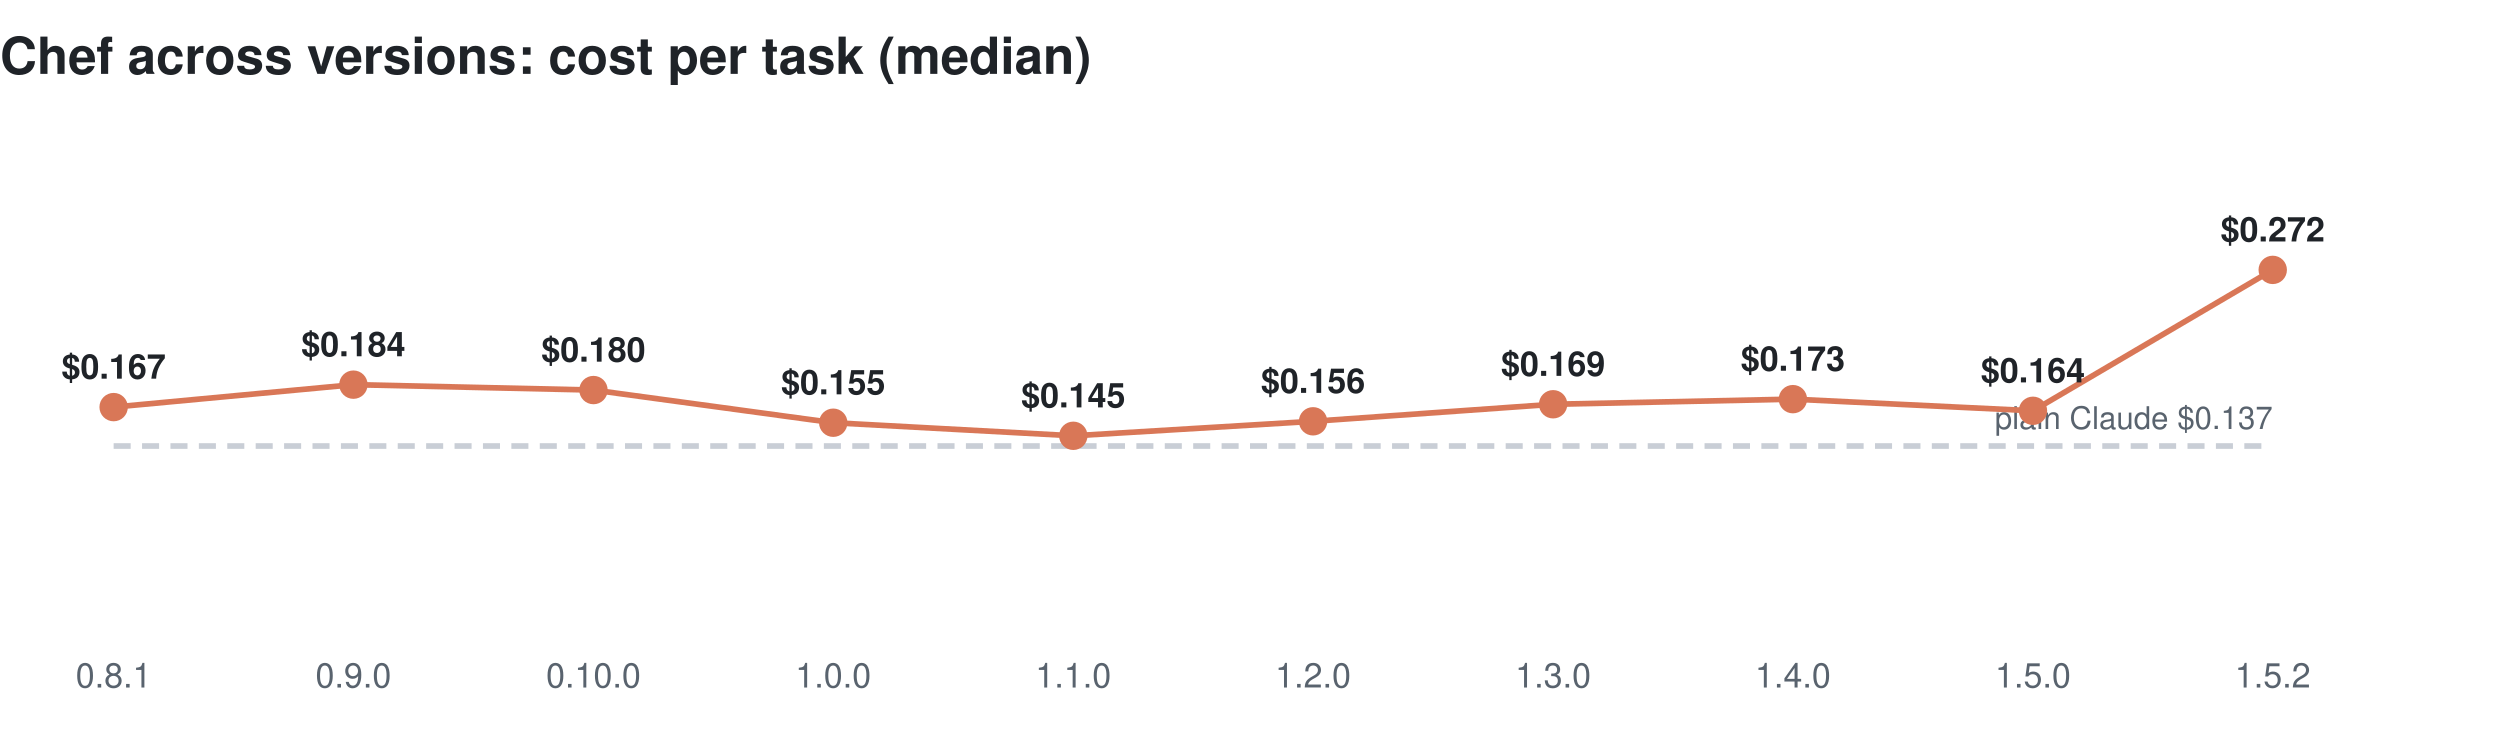
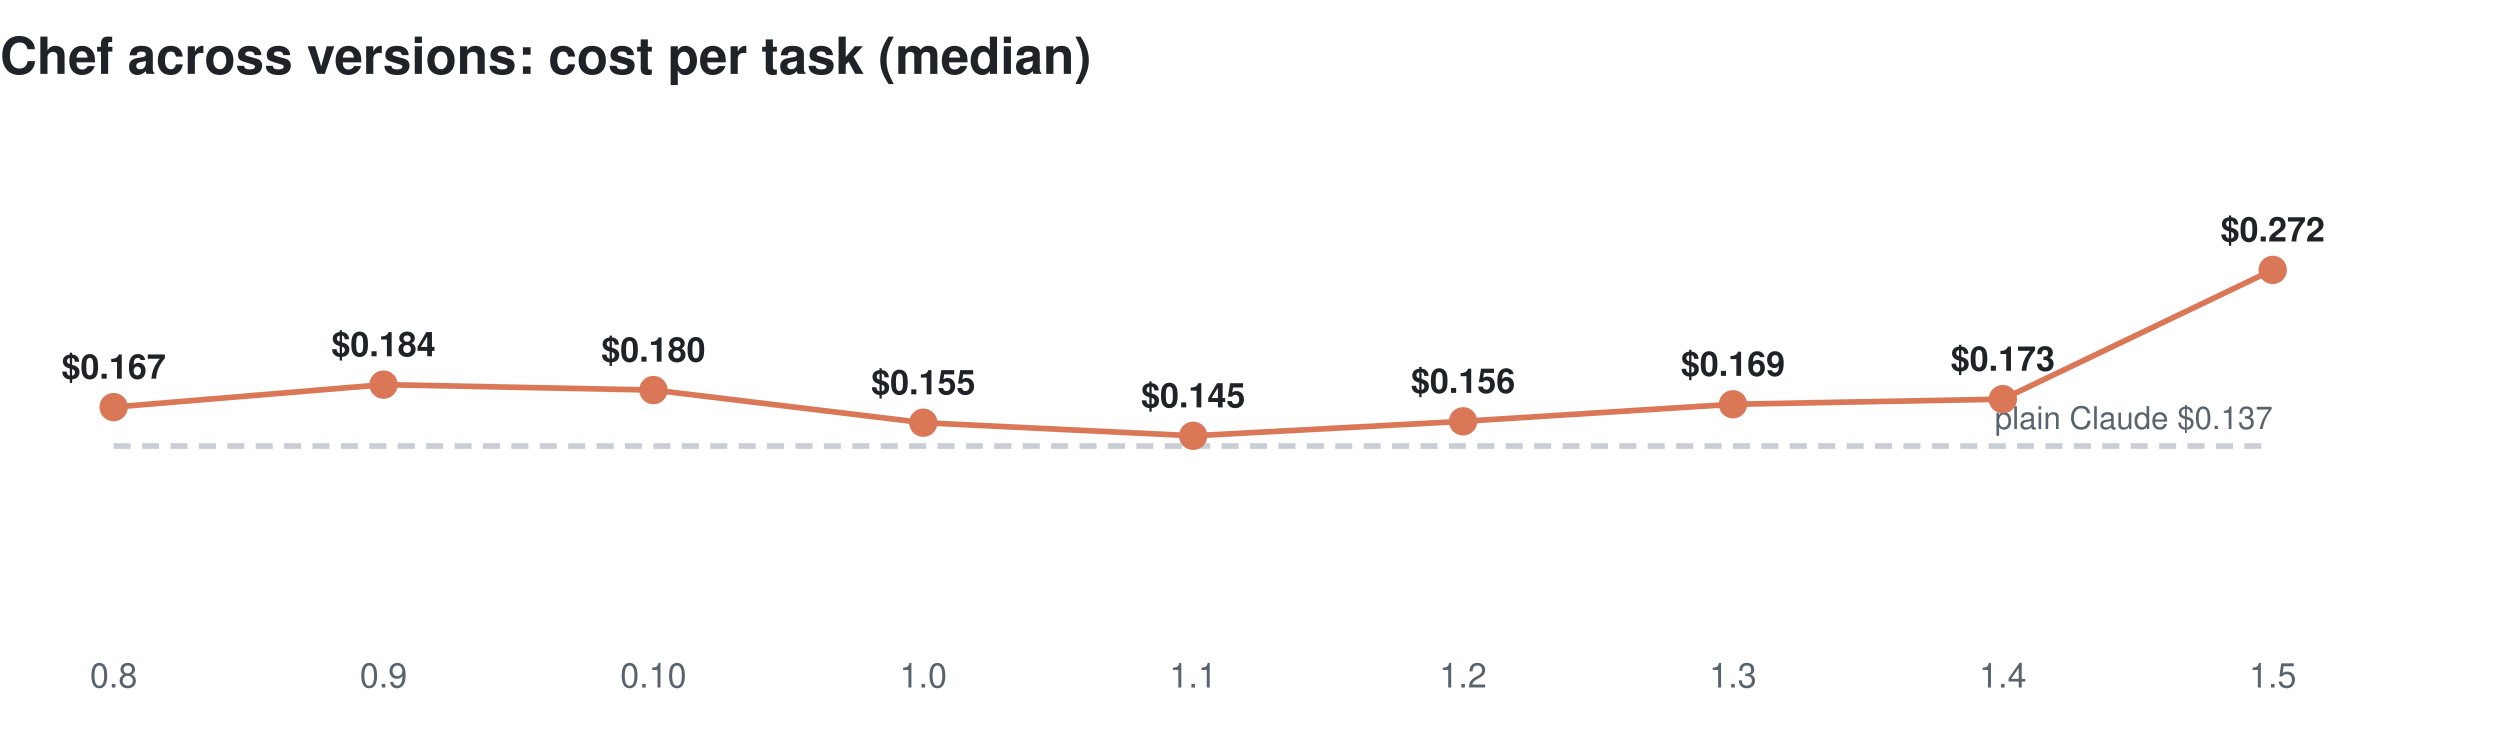
- <svg xmlns="http://www.w3.org/2000/svg" width="880" height="260" viewBox="0 0 880 260" role="img" aria-label="Chef across versions: cost per task (median), on python, docker, prometheus: 0.8.1 $0.167, 0.9.0 $0.184, 0.10.0 $0.180, 1.0.0 $0.155, 1.1.0 $0.145, 1.2.0 $0.156, 1.3.0 $0.169, 1.4.0 $0.173, 1.5.0 $0.164, 1.5.2 $0.272. Plain Claude: $0.137.">
+ <svg xmlns="http://www.w3.org/2000/svg" width="880" height="260" viewBox="0 0 880 260" role="img" aria-label="Chef across versions: cost per task (median), on python, docker, prometheus: 0.8 $0.167, 0.9 $0.184, 0.10 $0.180, 1.0 $0.155, 1.1 $0.145, 1.2 $0.156, 1.3 $0.169, 1.4 $0.173, 1.5 $0.272. Plain Claude: $0.137.">
  <text x="0.0" y="26.0" fill="#1F2328" font-family="-apple-system, BlinkMacSystemFont, 'Segoe UI', Helvetica, Arial, sans-serif" font-size="18" font-weight="600" text-anchor="start">Chef across versions: cost per task (median)</text>
  <text x="40.0" y="48.0" fill="#59636E" font-family="-apple-system, BlinkMacSystemFont, 'Segoe UI', Helvetica, Arial, sans-serif" font-size="13" font-weight="600" text-anchor="start" />
  <line x1="40.0" y1="157.0" x2="800.0" y2="157.0" stroke="#C9CED6" stroke-width="2" stroke-dasharray="6 4" />
  <text x="800.0" y="151.0" fill="#59636E" font-family="-apple-system, BlinkMacSystemFont, 'Segoe UI', Helvetica, Arial, sans-serif" font-size="11" font-weight="400" text-anchor="end">plain Claude $0.137</text>
-   <polyline points="40.0,143.3 124.4,135.4 208.9,137.3 293.3,148.8 377.8,153.4 462.2,148.3 546.7,142.3 631.1,140.5 715.6,144.6 800.0,95.0" fill="none" stroke="#D97757" stroke-width="2" />
+   <polyline points="40.0,143.3 135.0,135.4 230.0,137.3 325.0,148.8 420.0,153.4 515.0,148.3 610.0,142.3 705.0,140.5 800.0,95.0" fill="none" stroke="#D97757" stroke-width="2" />
  <circle cx="40.0" cy="143.3" r="5" fill="#D97757" />
  <text x="40.0" y="133.3" fill="#1F2328" font-family="-apple-system, BlinkMacSystemFont, 'Segoe UI', Helvetica, Arial, sans-serif" font-size="12" font-weight="600" text-anchor="middle">$0.167</text>
-   <text x="40.0" y="242.0" fill="#59636E" font-family="-apple-system, BlinkMacSystemFont, 'Segoe UI', Helvetica, Arial, sans-serif" font-size="12" font-weight="400" text-anchor="middle">0.8.1</text>
-   <circle cx="124.4" cy="135.4" r="5" fill="#D97757" />
-   <text x="124.4" y="125.4" fill="#1F2328" font-family="-apple-system, BlinkMacSystemFont, 'Segoe UI', Helvetica, Arial, sans-serif" font-size="12" font-weight="600" text-anchor="middle">$0.184</text>
-   <text x="124.4" y="242.0" fill="#59636E" font-family="-apple-system, BlinkMacSystemFont, 'Segoe UI', Helvetica, Arial, sans-serif" font-size="12" font-weight="400" text-anchor="middle">0.9.0</text>
-   <circle cx="208.9" cy="137.3" r="5" fill="#D97757" />
-   <text x="208.9" y="127.3" fill="#1F2328" font-family="-apple-system, BlinkMacSystemFont, 'Segoe UI', Helvetica, Arial, sans-serif" font-size="12" font-weight="600" text-anchor="middle">$0.180</text>
-   <text x="208.9" y="242.0" fill="#59636E" font-family="-apple-system, BlinkMacSystemFont, 'Segoe UI', Helvetica, Arial, sans-serif" font-size="12" font-weight="400" text-anchor="middle">0.10.0</text>
-   <circle cx="293.3" cy="148.8" r="5" fill="#D97757" />
-   <text x="293.3" y="138.8" fill="#1F2328" font-family="-apple-system, BlinkMacSystemFont, 'Segoe UI', Helvetica, Arial, sans-serif" font-size="12" font-weight="600" text-anchor="middle">$0.155</text>
-   <text x="293.3" y="242.0" fill="#59636E" font-family="-apple-system, BlinkMacSystemFont, 'Segoe UI', Helvetica, Arial, sans-serif" font-size="12" font-weight="400" text-anchor="middle">1.0.0</text>
-   <circle cx="377.8" cy="153.4" r="5" fill="#D97757" />
-   <text x="377.8" y="143.4" fill="#1F2328" font-family="-apple-system, BlinkMacSystemFont, 'Segoe UI', Helvetica, Arial, sans-serif" font-size="12" font-weight="600" text-anchor="middle">$0.145</text>
-   <text x="377.8" y="242.0" fill="#59636E" font-family="-apple-system, BlinkMacSystemFont, 'Segoe UI', Helvetica, Arial, sans-serif" font-size="12" font-weight="400" text-anchor="middle">1.1.0</text>
-   <circle cx="462.2" cy="148.3" r="5" fill="#D97757" />
-   <text x="462.2" y="138.3" fill="#1F2328" font-family="-apple-system, BlinkMacSystemFont, 'Segoe UI', Helvetica, Arial, sans-serif" font-size="12" font-weight="600" text-anchor="middle">$0.156</text>
-   <text x="462.2" y="242.0" fill="#59636E" font-family="-apple-system, BlinkMacSystemFont, 'Segoe UI', Helvetica, Arial, sans-serif" font-size="12" font-weight="400" text-anchor="middle">1.2.0</text>
-   <circle cx="546.7" cy="142.3" r="5" fill="#D97757" />
-   <text x="546.7" y="132.3" fill="#1F2328" font-family="-apple-system, BlinkMacSystemFont, 'Segoe UI', Helvetica, Arial, sans-serif" font-size="12" font-weight="600" text-anchor="middle">$0.169</text>
-   <text x="546.7" y="242.0" fill="#59636E" font-family="-apple-system, BlinkMacSystemFont, 'Segoe UI', Helvetica, Arial, sans-serif" font-size="12" font-weight="400" text-anchor="middle">1.3.0</text>
-   <circle cx="631.1" cy="140.5" r="5" fill="#D97757" />
-   <text x="631.1" y="130.5" fill="#1F2328" font-family="-apple-system, BlinkMacSystemFont, 'Segoe UI', Helvetica, Arial, sans-serif" font-size="12" font-weight="600" text-anchor="middle">$0.173</text>
-   <text x="631.1" y="242.0" fill="#59636E" font-family="-apple-system, BlinkMacSystemFont, 'Segoe UI', Helvetica, Arial, sans-serif" font-size="12" font-weight="400" text-anchor="middle">1.4.0</text>
-   <circle cx="715.6" cy="144.6" r="5" fill="#D97757" />
-   <text x="715.6" y="134.6" fill="#1F2328" font-family="-apple-system, BlinkMacSystemFont, 'Segoe UI', Helvetica, Arial, sans-serif" font-size="12" font-weight="600" text-anchor="middle">$0.164</text>
-   <text x="715.6" y="242.0" fill="#59636E" font-family="-apple-system, BlinkMacSystemFont, 'Segoe UI', Helvetica, Arial, sans-serif" font-size="12" font-weight="400" text-anchor="middle">1.5.0</text>
+   <text x="40.0" y="242.0" fill="#59636E" font-family="-apple-system, BlinkMacSystemFont, 'Segoe UI', Helvetica, Arial, sans-serif" font-size="12" font-weight="400" text-anchor="middle">0.8</text>
+   <circle cx="135.0" cy="135.4" r="5" fill="#D97757" />
+   <text x="135.0" y="125.4" fill="#1F2328" font-family="-apple-system, BlinkMacSystemFont, 'Segoe UI', Helvetica, Arial, sans-serif" font-size="12" font-weight="600" text-anchor="middle">$0.184</text>
+   <text x="135.0" y="242.0" fill="#59636E" font-family="-apple-system, BlinkMacSystemFont, 'Segoe UI', Helvetica, Arial, sans-serif" font-size="12" font-weight="400" text-anchor="middle">0.9</text>
+   <circle cx="230.0" cy="137.3" r="5" fill="#D97757" />
+   <text x="230.0" y="127.3" fill="#1F2328" font-family="-apple-system, BlinkMacSystemFont, 'Segoe UI', Helvetica, Arial, sans-serif" font-size="12" font-weight="600" text-anchor="middle">$0.180</text>
+   <text x="230.0" y="242.0" fill="#59636E" font-family="-apple-system, BlinkMacSystemFont, 'Segoe UI', Helvetica, Arial, sans-serif" font-size="12" font-weight="400" text-anchor="middle">0.10</text>
+   <circle cx="325.0" cy="148.8" r="5" fill="#D97757" />
+   <text x="325.0" y="138.8" fill="#1F2328" font-family="-apple-system, BlinkMacSystemFont, 'Segoe UI', Helvetica, Arial, sans-serif" font-size="12" font-weight="600" text-anchor="middle">$0.155</text>
+   <text x="325.0" y="242.0" fill="#59636E" font-family="-apple-system, BlinkMacSystemFont, 'Segoe UI', Helvetica, Arial, sans-serif" font-size="12" font-weight="400" text-anchor="middle">1.0</text>
+   <circle cx="420.0" cy="153.4" r="5" fill="#D97757" />
+   <text x="420.0" y="143.4" fill="#1F2328" font-family="-apple-system, BlinkMacSystemFont, 'Segoe UI', Helvetica, Arial, sans-serif" font-size="12" font-weight="600" text-anchor="middle">$0.145</text>
+   <text x="420.0" y="242.0" fill="#59636E" font-family="-apple-system, BlinkMacSystemFont, 'Segoe UI', Helvetica, Arial, sans-serif" font-size="12" font-weight="400" text-anchor="middle">1.1</text>
+   <circle cx="515.0" cy="148.3" r="5" fill="#D97757" />
+   <text x="515.0" y="138.3" fill="#1F2328" font-family="-apple-system, BlinkMacSystemFont, 'Segoe UI', Helvetica, Arial, sans-serif" font-size="12" font-weight="600" text-anchor="middle">$0.156</text>
+   <text x="515.0" y="242.0" fill="#59636E" font-family="-apple-system, BlinkMacSystemFont, 'Segoe UI', Helvetica, Arial, sans-serif" font-size="12" font-weight="400" text-anchor="middle">1.2</text>
+   <circle cx="610.0" cy="142.3" r="5" fill="#D97757" />
+   <text x="610.0" y="132.3" fill="#1F2328" font-family="-apple-system, BlinkMacSystemFont, 'Segoe UI', Helvetica, Arial, sans-serif" font-size="12" font-weight="600" text-anchor="middle">$0.169</text>
+   <text x="610.0" y="242.0" fill="#59636E" font-family="-apple-system, BlinkMacSystemFont, 'Segoe UI', Helvetica, Arial, sans-serif" font-size="12" font-weight="400" text-anchor="middle">1.3</text>
+   <circle cx="705.0" cy="140.5" r="5" fill="#D97757" />
+   <text x="705.0" y="130.5" fill="#1F2328" font-family="-apple-system, BlinkMacSystemFont, 'Segoe UI', Helvetica, Arial, sans-serif" font-size="12" font-weight="600" text-anchor="middle">$0.173</text>
+   <text x="705.0" y="242.0" fill="#59636E" font-family="-apple-system, BlinkMacSystemFont, 'Segoe UI', Helvetica, Arial, sans-serif" font-size="12" font-weight="400" text-anchor="middle">1.4</text>
  <circle cx="800.0" cy="95.0" r="5" fill="#D97757" />
  <text x="800.0" y="85.0" fill="#1F2328" font-family="-apple-system, BlinkMacSystemFont, 'Segoe UI', Helvetica, Arial, sans-serif" font-size="12" font-weight="600" text-anchor="middle">$0.272</text>
-   <text x="800.0" y="242.0" fill="#59636E" font-family="-apple-system, BlinkMacSystemFont, 'Segoe UI', Helvetica, Arial, sans-serif" font-size="12" font-weight="400" text-anchor="middle">1.5.2</text>
+   <text x="800.0" y="242.0" fill="#59636E" font-family="-apple-system, BlinkMacSystemFont, 'Segoe UI', Helvetica, Arial, sans-serif" font-size="12" font-weight="400" text-anchor="middle">1.5</text>
</svg>
